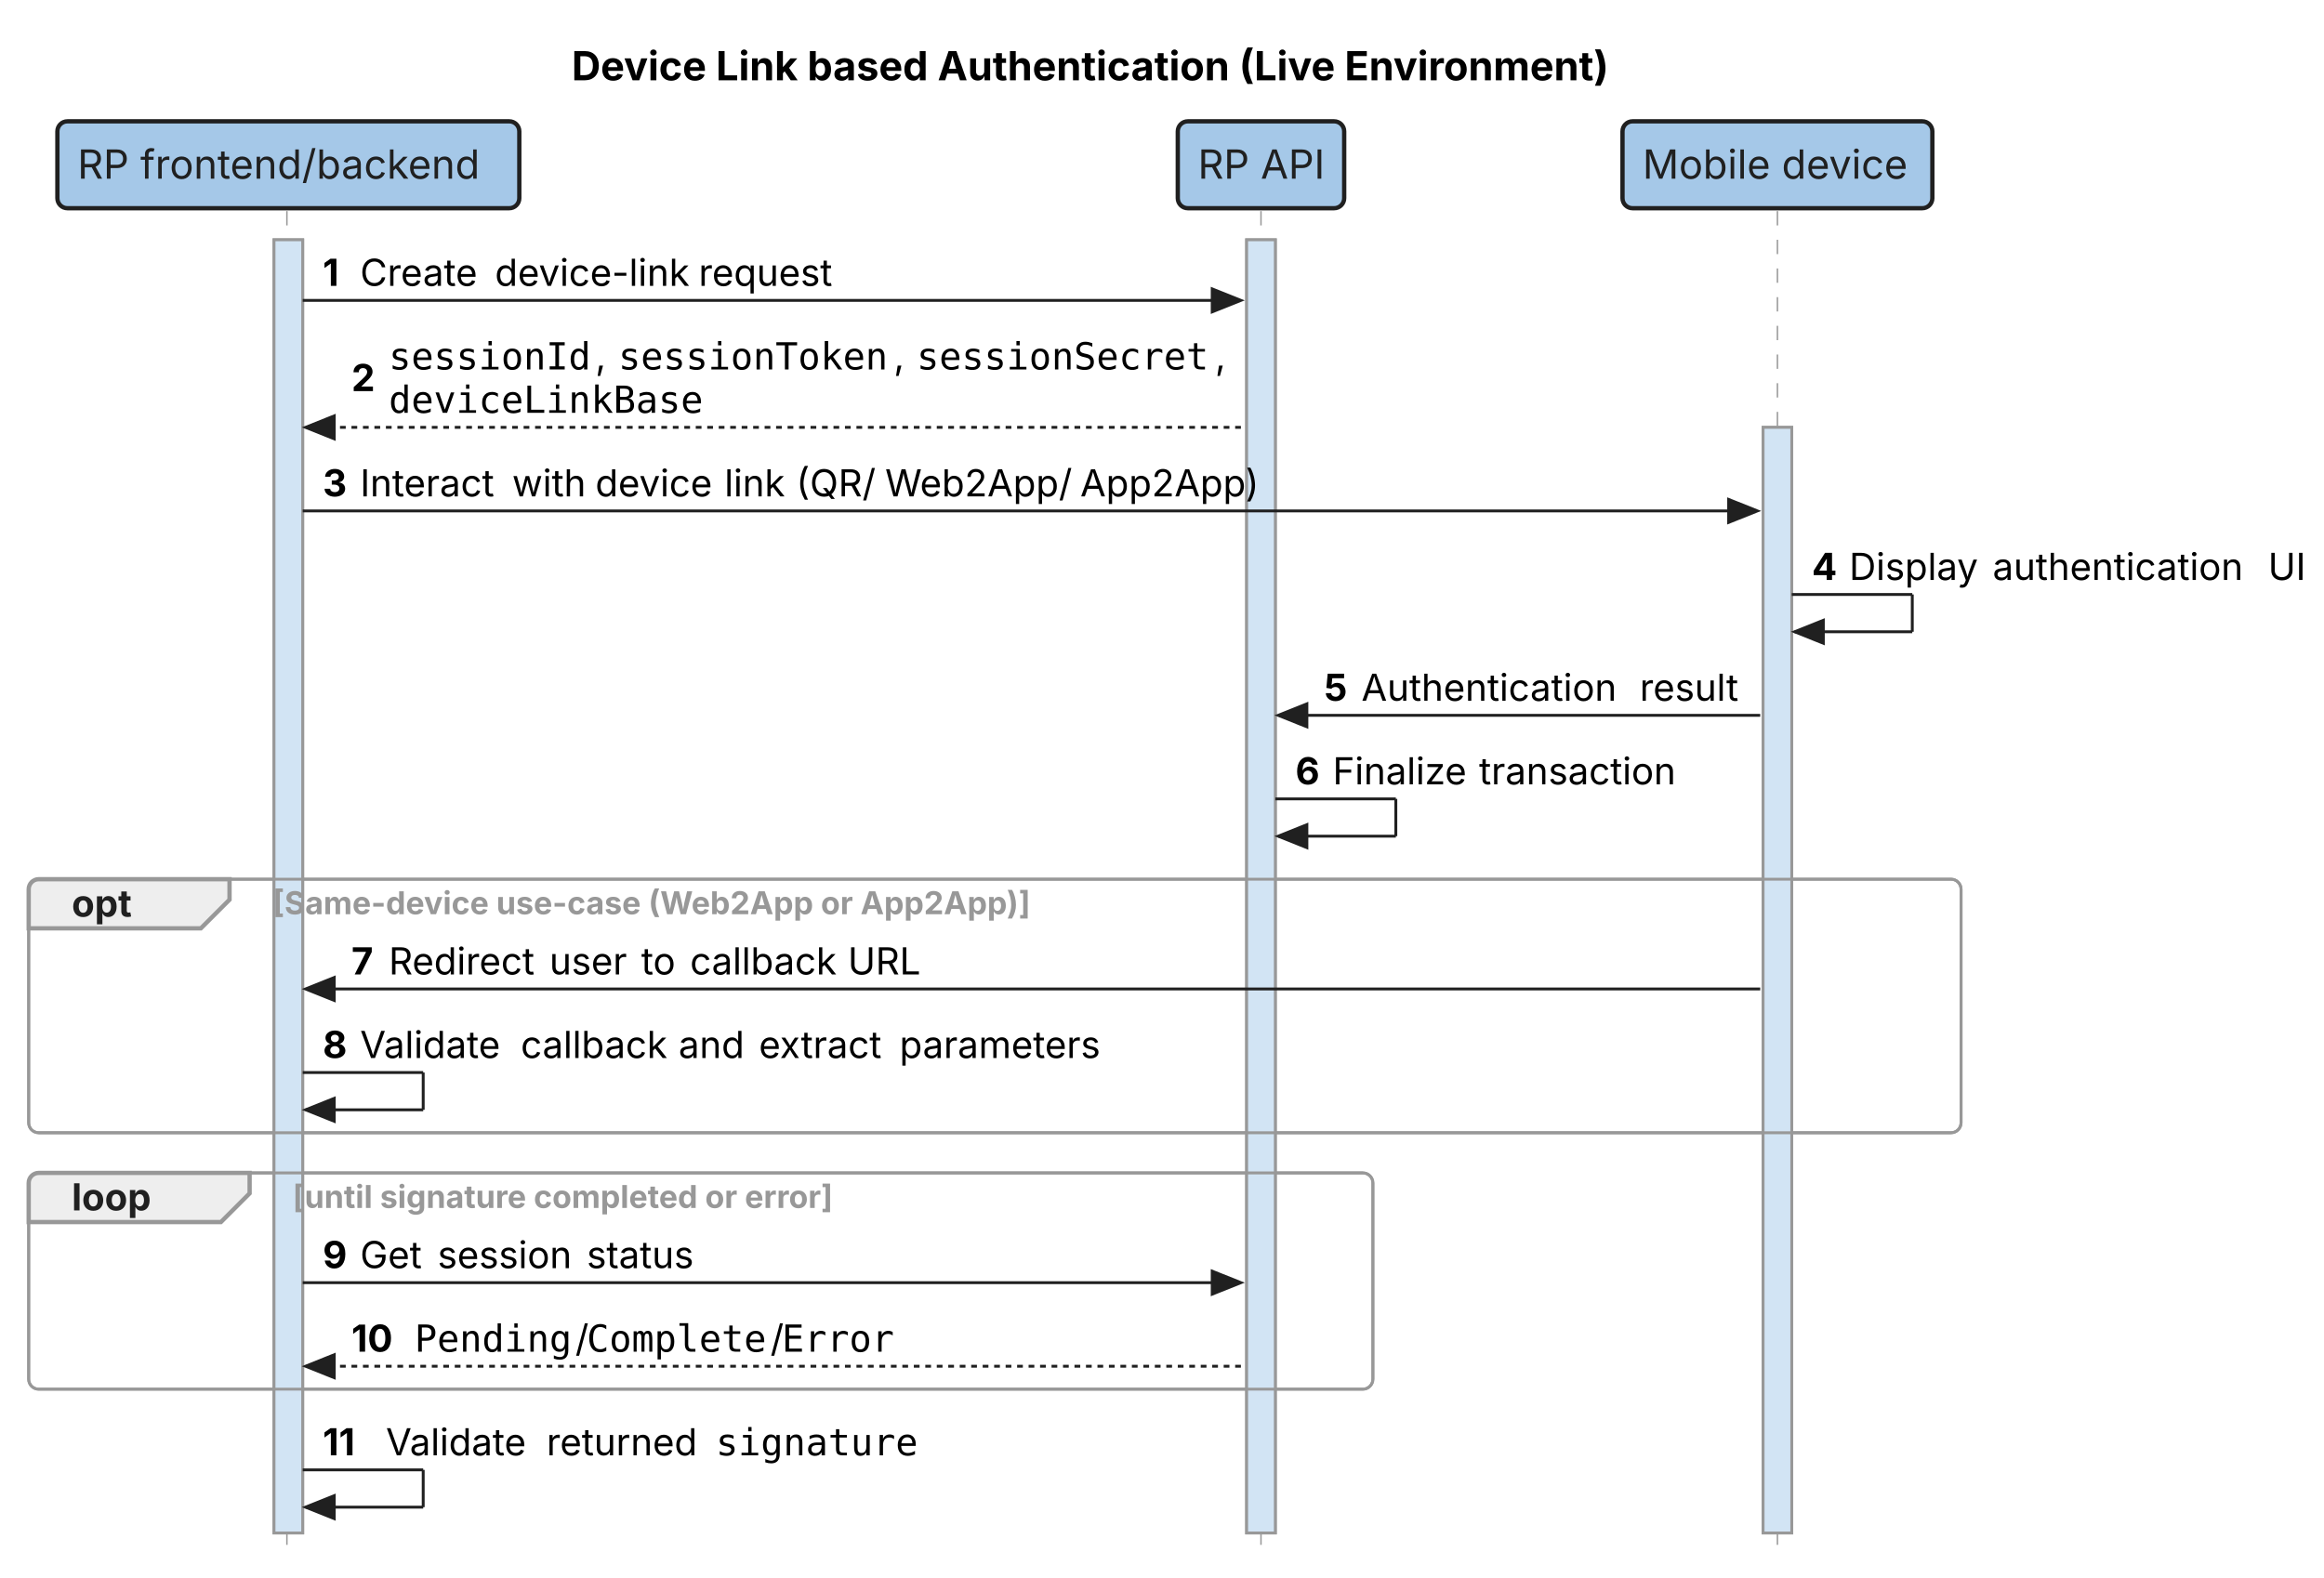
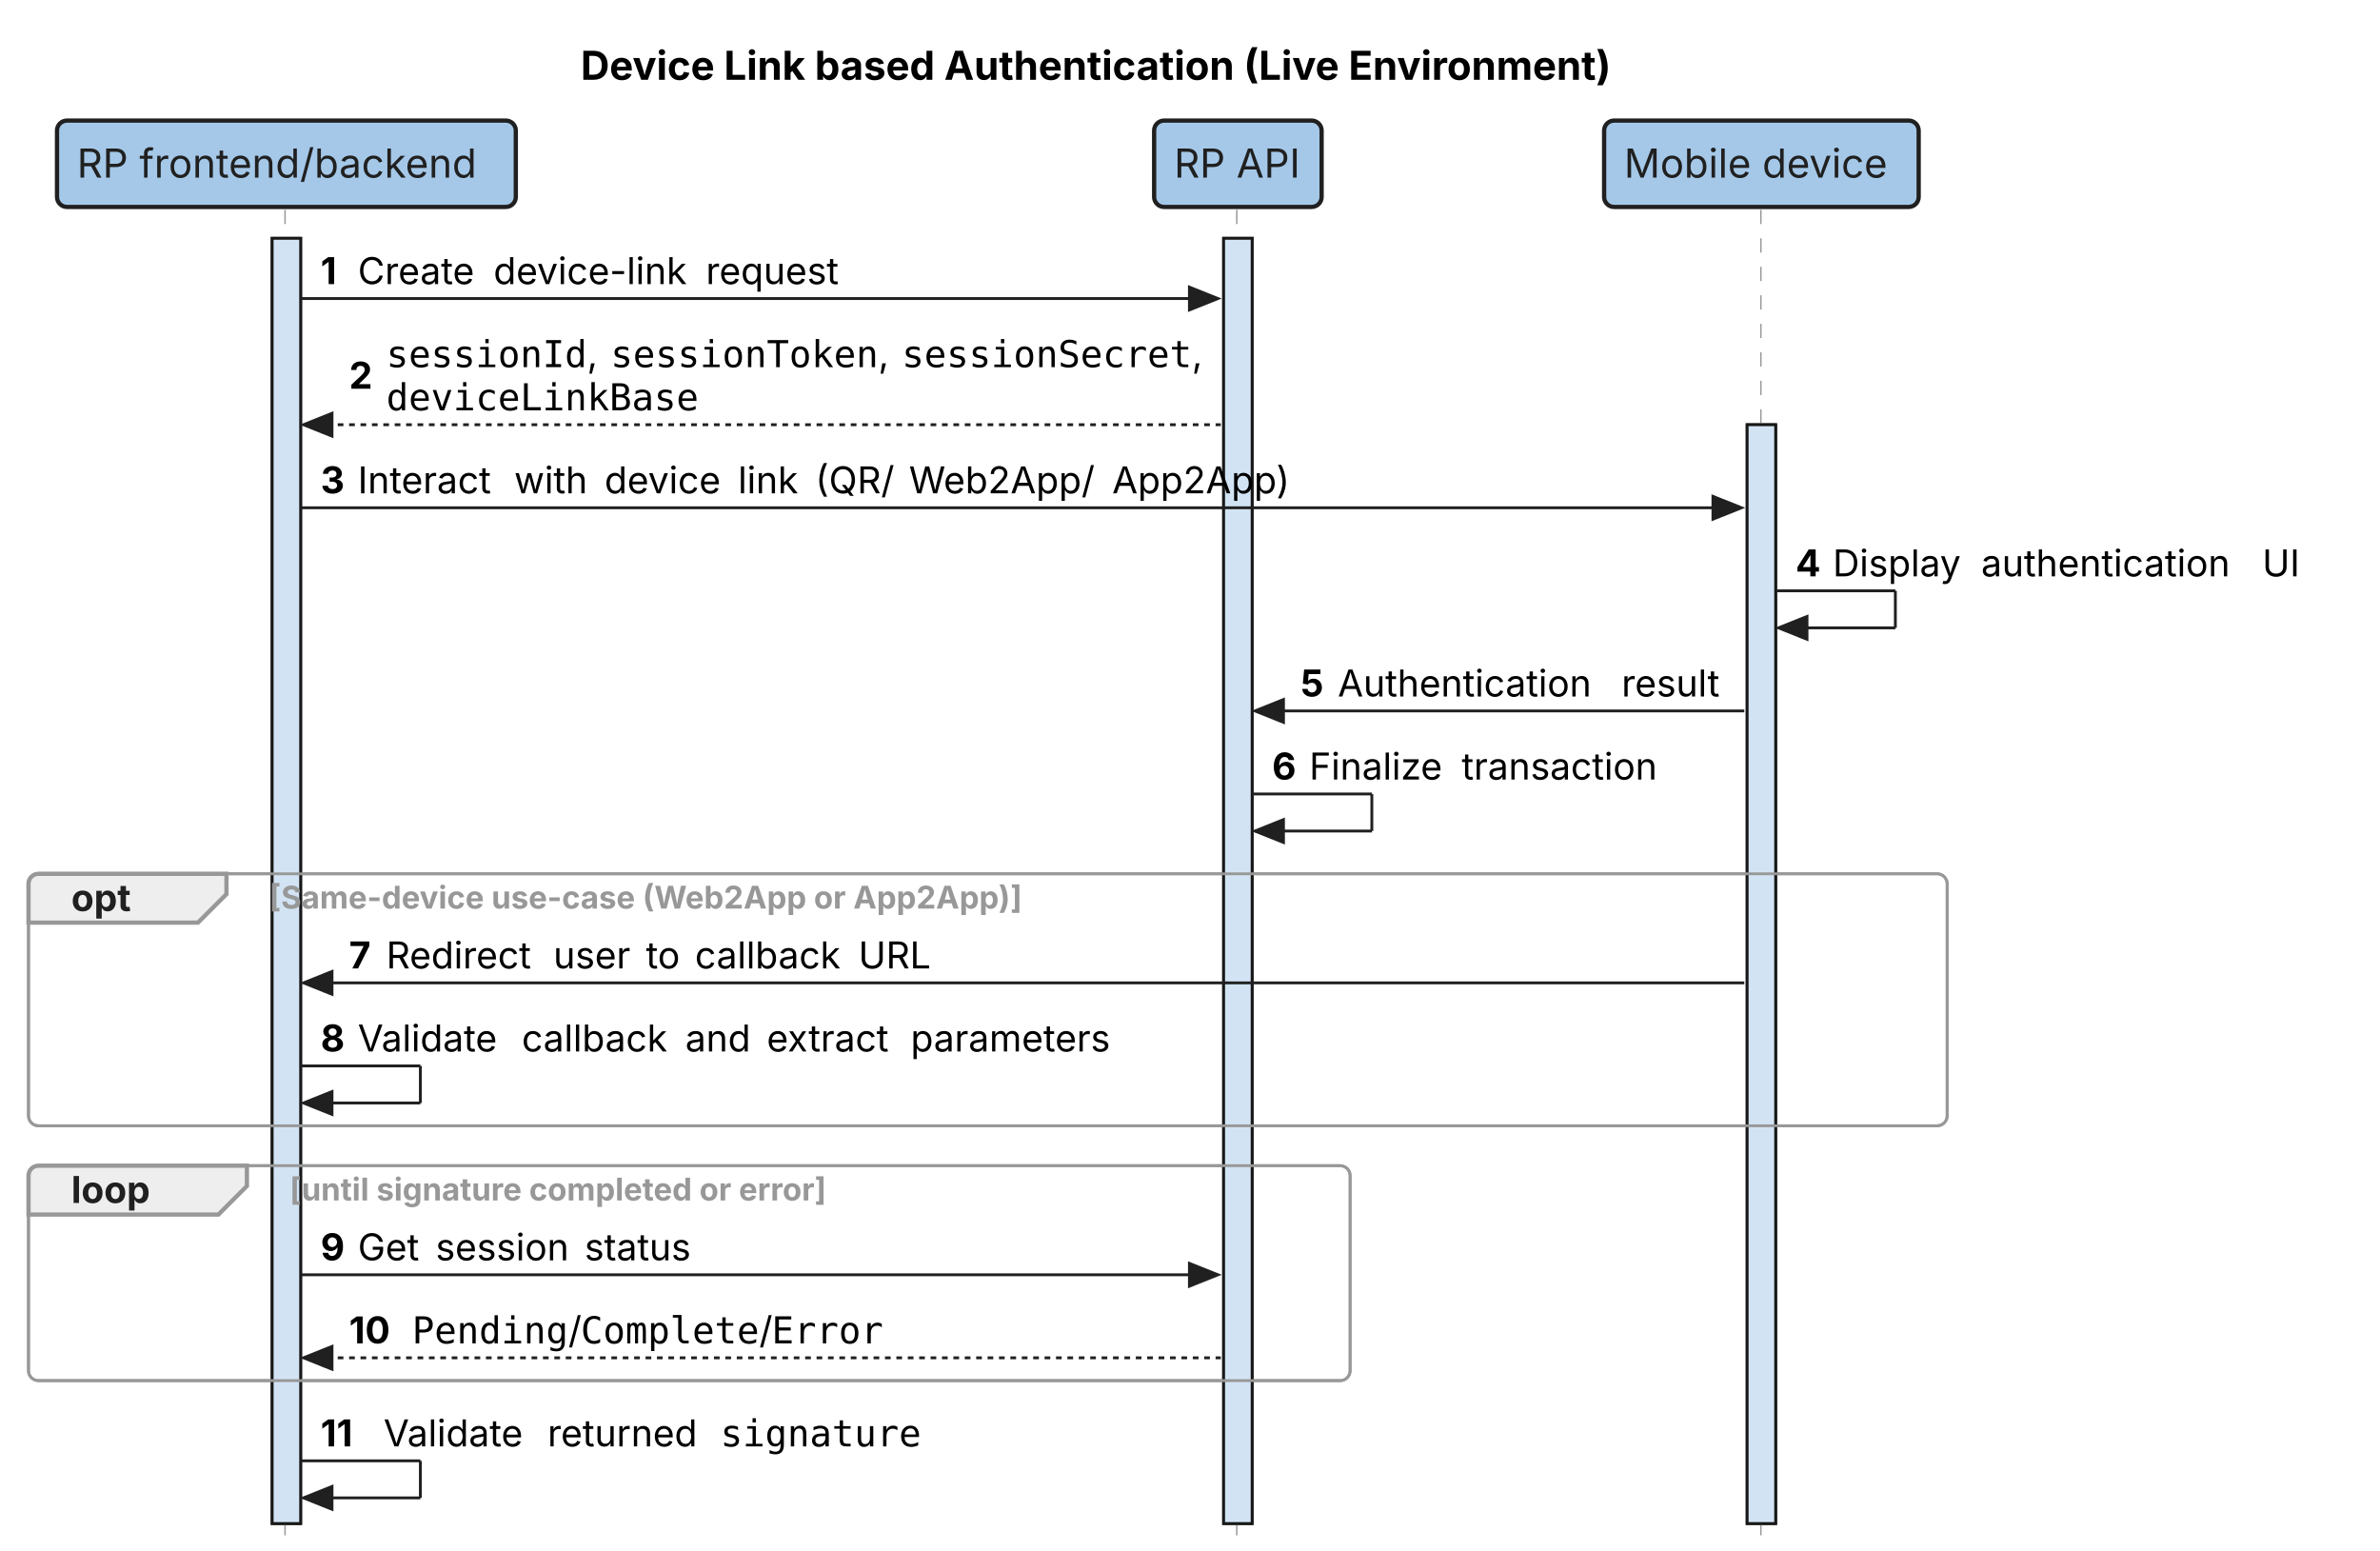
- <svg xmlns="http://www.w3.org/2000/svg" contentStyleType="text/css" height="550px" preserveAspectRatio="none" style="width:810px;height:550px;" version="1.1" viewBox="0 0 810 550" width="810px" zoomAndPan="magnify">
+ <svg xmlns="http://www.w3.org/2000/svg" contentStyleType="text/css" data-diagram-type="SEQUENCE" height="544px" preserveAspectRatio="none" style="width:835px;height:544px;" version="1.1" viewBox="0 0 835 544" width="835px" zoomAndPan="magnify">
  <defs />
  <g>
-     <text fill="#000000" font-family="Inter" font-size="14" font-weight="bold" lengthAdjust="spacing" textLength="416" x="199.25" y="27.995">Device Link based Authentication (Live Environment)</text>
-     <rect fill="#D2E4F4" height="450.859" style="stroke:#989898;stroke-width:1.0;" width="10" x="95.5" y="83.594" />
-     <rect fill="#D2E4F4" height="450.859" style="stroke:#989898;stroke-width:1.0;" width="10" x="434.5" y="83.594" />
-     <rect fill="#D2E4F4" height="385.461" style="stroke:#989898;stroke-width:1.0;" width="10" x="614.5" y="148.992" />
-     <rect fill="none" height="88.398" rx="3.5" ry="3.5" style="stroke:#989898;stroke-width:1.0;" width="673.5" x="10" y="306.523" />
-     <rect fill="none" height="75.398" rx="3.5" ry="3.5" style="stroke:#989898;stroke-width:1.0;" width="468.5" x="10" y="408.922" />
-     <line style="stroke:#989898;stroke-width:0.5;stroke-dasharray:5.0,5.0;" x1="100" x2="100" y1="73.594" y2="543.453" />
-     <line style="stroke:#989898;stroke-width:0.5;stroke-dasharray:5.0,5.0;" x1="439.5" x2="439.5" y1="73.594" y2="543.453" />
-     <line style="stroke:#989898;stroke-width:0.5;stroke-dasharray:5.0,5.0;" x1="619.5" x2="619.5" y1="73.594" y2="543.453" />
-     <rect fill="#A5C8E8" height="30.297" rx="3.5" ry="3.5" style="stroke:#202020;stroke-width:1.5;" width="161" x="20" y="42.297" />
-     <text fill="#202020" font-family="Inter" font-size="14" lengthAdjust="spacing" textLength="147" x="27" y="62.292">RP frontend/backend</text>
-     <rect fill="#A5C8E8" height="30.297" rx="3.5" ry="3.5" style="stroke:#202020;stroke-width:1.5;" width="58" x="410.5" y="42.297" />
-     <text fill="#202020" font-family="Inter" font-size="14" lengthAdjust="spacing" textLength="44" x="417.5" y="62.292">RP API</text>
-     <rect fill="#A5C8E8" height="30.297" rx="3.5" ry="3.5" style="stroke:#202020;stroke-width:1.5;" width="108" x="565.5" y="42.297" />
-     <text fill="#202020" font-family="Inter" font-size="14" lengthAdjust="spacing" textLength="94" x="572.5" y="62.292">Mobile device</text>
-     <rect fill="#D2E4F4" height="450.859" style="stroke:#989898;stroke-width:1.0;" width="10" x="95.5" y="83.594" />
-     <rect fill="#D2E4F4" height="450.859" style="stroke:#989898;stroke-width:1.0;" width="10" x="434.5" y="83.594" />
-     <rect fill="#D2E4F4" height="385.461" style="stroke:#989898;stroke-width:1.0;" width="10" x="614.5" y="148.992" />
-     <polygon fill="#202020" points="422.5,100.727,432.5,104.727,422.5,108.727" style="stroke:#202020;stroke-width:1.0;" />
-     <line style="stroke:#202020;stroke-width:1.0;" x1="105.5" x2="428.5" y1="104.727" y2="104.727" />
-     <text fill="#000000" font-family="Inter" font-size="13" font-weight="bold" lengthAdjust="spacing" textLength="9" x="112.5" y="99.661">1</text>
-     <text fill="#000000" font-family="Inter" font-size="13" lengthAdjust="spacing" textLength="43" x="125.5" y="99.661">Create</text>
-     <text fill="#000000" font-family="Inter" font-size="13" lengthAdjust="spacing" textLength="4" x="168.5" y="99.661"> </text>
-     <text fill="#000000" font-family="Inter" font-size="13" lengthAdjust="spacing" textLength="67" x="172.5" y="99.661">device-link</text>
-     <text fill="#000000" font-family="Inter" font-size="13" lengthAdjust="spacing" textLength="4" x="239.5" y="99.661"> </text>
-     <text fill="#000000" font-family="Inter" font-size="13" lengthAdjust="spacing" textLength="49" x="243.5" y="99.661">request</text>
-     <polygon fill="#202020" points="116.5,144.992,106.5,148.992,116.5,152.992" style="stroke:#202020;stroke-width:1.0;" />
-     <line style="stroke:#202020;stroke-width:1.0;stroke-dasharray:2.0,2.0;" x1="110.5" x2="433.5" y1="148.992" y2="148.992" />
-     <text fill="#000000" font-family="Inter" font-size="13" font-weight="bold" lengthAdjust="spacing" textLength="9" x="122.5" y="136.36">2</text>
-     <text fill="#000000" font-family="monospace" font-size="13" lengthAdjust="spacing" textLength="72" x="135.5" y="128.793">sessionId</text>
-     <text fill="#000000" font-family="Inter" font-size="13" lengthAdjust="spacing" textLength="4" x="207.5" y="128.793">,</text>
-     <text fill="#000000" font-family="Inter" font-size="13" lengthAdjust="spacing" textLength="4" x="211.5" y="128.793"> </text>
-     <text fill="#000000" font-family="monospace" font-size="13" lengthAdjust="spacing" textLength="96" x="215.5" y="128.793">sessionToken</text>
-     <text fill="#000000" font-family="Inter" font-size="13" lengthAdjust="spacing" textLength="4" x="311.5" y="128.793">,</text>
-     <text fill="#000000" font-family="Inter" font-size="13" lengthAdjust="spacing" textLength="4" x="315.5" y="128.793"> </text>
-     <text fill="#000000" font-family="monospace" font-size="13" lengthAdjust="spacing" textLength="104" x="319.5" y="128.793">sessionSecret</text>
-     <text fill="#000000" font-family="Inter" font-size="13" lengthAdjust="spacing" textLength="4" x="423.5" y="128.793">,</text>
-     <text fill="#000000" font-family="monospace" font-size="13" lengthAdjust="spacing" textLength="112" x="135.5" y="143.926">deviceLinkBase</text>
-     <polygon fill="#202020" points="602.5,174.125,612.5,178.125,602.5,182.125" style="stroke:#202020;stroke-width:1.0;" />
-     <line style="stroke:#202020;stroke-width:1.0;" x1="105.5" x2="608.5" y1="178.125" y2="178.125" />
-     <text fill="#000000" font-family="Inter" font-size="13" font-weight="bold" lengthAdjust="spacing" textLength="9" x="112.5" y="173.059">3</text>
-     <text fill="#000000" font-family="Inter" font-size="13" lengthAdjust="spacing" textLength="49" x="125.5" y="173.059">Interact</text>
-     <text fill="#000000" font-family="Inter" font-size="13" lengthAdjust="spacing" textLength="4" x="174.5" y="173.059"> </text>
-     <text fill="#000000" font-family="Inter" font-size="13" lengthAdjust="spacing" textLength="25" x="178.5" y="173.059">with</text>
-     <text fill="#000000" font-family="Inter" font-size="13" lengthAdjust="spacing" textLength="4" x="203.5" y="173.059"> </text>
-     <text fill="#000000" font-family="Inter" font-size="13" lengthAdjust="spacing" textLength="41" x="207.5" y="173.059">device</text>
-     <text fill="#000000" font-family="Inter" font-size="13" lengthAdjust="spacing" textLength="4" x="248.5" y="173.059"> </text>
-     <text fill="#000000" font-family="Inter" font-size="13" lengthAdjust="spacing" textLength="21" x="252.5" y="173.059">link</text>
-     <text fill="#000000" font-family="Inter" font-size="13" lengthAdjust="spacing" textLength="4" x="273.5" y="173.059"> </text>
-     <text fill="#000000" font-family="Inter" font-size="13" lengthAdjust="spacing" textLength="27" x="277.5" y="173.059">(QR/</text>
-     <text fill="#000000" font-family="Inter" font-size="13" lengthAdjust="spacing" textLength="4" x="304.5" y="173.059"> </text>
-     <text fill="#000000" font-family="Inter" font-size="13" lengthAdjust="spacing" textLength="64" x="308.5" y="173.059">Web2App/</text>
-     <text fill="#000000" font-family="Inter" font-size="13" lengthAdjust="spacing" textLength="4" x="372.5" y="173.059"> </text>
-     <text fill="#000000" font-family="Inter" font-size="13" lengthAdjust="spacing" textLength="63" x="376.5" y="173.059">App2App)</text>
-     <line style="stroke:#202020;stroke-width:1.0;" x1="624.5" x2="666.5" y1="207.258" y2="207.258" />
-     <line style="stroke:#202020;stroke-width:1.0;" x1="666.5" x2="666.5" y1="207.258" y2="220.258" />
-     <line style="stroke:#202020;stroke-width:1.0;" x1="625.5" x2="666.5" y1="220.258" y2="220.258" />
-     <polygon fill="#202020" points="635.5,216.258,625.5,220.258,635.5,224.258" style="stroke:#202020;stroke-width:1.0;" />
-     <text fill="#000000" font-family="Inter" font-size="13" font-weight="bold" lengthAdjust="spacing" textLength="9" x="631.5" y="202.192">4</text>
-     <text fill="#000000" font-family="Inter" font-size="13" lengthAdjust="spacing" textLength="46" x="644.5" y="202.192">Display</text>
-     <text fill="#000000" font-family="Inter" font-size="13" lengthAdjust="spacing" textLength="4" x="690.5" y="202.192"> </text>
-     <text fill="#000000" font-family="Inter" font-size="13" lengthAdjust="spacing" textLength="92" x="694.5" y="202.192">authentication</text>
-     <text fill="#000000" font-family="Inter" font-size="13" lengthAdjust="spacing" textLength="4" x="786.5" y="202.192"> </text>
-     <text fill="#000000" font-family="Inter" font-size="13" lengthAdjust="spacing" textLength="13" x="790.5" y="202.192">UI</text>
-     <polygon fill="#202020" points="455.5,245.391,445.5,249.391,455.5,253.391" style="stroke:#202020;stroke-width:1.0;" />
-     <line style="stroke:#202020;stroke-width:1.0;" x1="449.5" x2="613.5" y1="249.391" y2="249.391" />
-     <text fill="#000000" font-family="Inter" font-size="13" font-weight="bold" lengthAdjust="spacing" textLength="9" x="461.5" y="244.325">5</text>
-     <text fill="#000000" font-family="Inter" font-size="13" lengthAdjust="spacing" textLength="93" x="474.5" y="244.325">Authentication</text>
-     <text fill="#000000" font-family="Inter" font-size="13" lengthAdjust="spacing" textLength="4" x="567.5" y="244.325"> </text>
-     <text fill="#000000" font-family="Inter" font-size="13" lengthAdjust="spacing" textLength="36" x="571.5" y="244.325">result</text>
-     <line style="stroke:#202020;stroke-width:1.0;" x1="444.5" x2="486.5" y1="278.523" y2="278.523" />
-     <line style="stroke:#202020;stroke-width:1.0;" x1="486.5" x2="486.5" y1="278.523" y2="291.523" />
-     <line style="stroke:#202020;stroke-width:1.0;" x1="445.5" x2="486.5" y1="291.523" y2="291.523" />
-     <polygon fill="#202020" points="455.5,287.523,445.5,291.523,455.5,295.523" style="stroke:#202020;stroke-width:1.0;" />
-     <text fill="#000000" font-family="Inter" font-size="13" font-weight="bold" lengthAdjust="spacing" textLength="9" x="451.5" y="273.457">6</text>
-     <text fill="#000000" font-family="Inter" font-size="13" lengthAdjust="spacing" textLength="47" x="464.5" y="273.457">Finalize</text>
-     <text fill="#000000" font-family="Inter" font-size="13" lengthAdjust="spacing" textLength="4" x="511.5" y="273.457"> </text>
-     <text fill="#000000" font-family="Inter" font-size="13" lengthAdjust="spacing" textLength="72" x="515.5" y="273.457">transaction</text>
-     <path d="M13.5,306.523 L80,306.523 L80,313.656 L70,323.656 L10,323.656 L10,310.023 A3.5,3.5 0 0 1 13.5,306.523 " fill="#EEEEEE" style="stroke:#989898;stroke-width:1.5;" />
-     <rect fill="none" height="88.398" rx="3.5" ry="3.5" style="stroke:#989898;stroke-width:1.0;" width="673.5" x="10" y="306.523" />
-     <text fill="#202020" font-family="Inter" font-size="13" font-weight="bold" lengthAdjust="spacing" textLength="25" x="25" y="319.59">opt</text>
-     <text fill="#989898" font-family="Inter" font-size="11" font-weight="bold" lengthAdjust="spacing" textLength="306" x="95" y="318.734">[Same-device use-case (Web2App or App2App)]</text>
-     <polygon fill="#202020" points="116.5,340.789,106.5,344.789,116.5,348.789" style="stroke:#202020;stroke-width:1.0;" />
-     <line style="stroke:#202020;stroke-width:1.0;" x1="110.5" x2="613.5" y1="344.789" y2="344.789" />
-     <text fill="#000000" font-family="Inter" font-size="13" font-weight="bold" lengthAdjust="spacing" textLength="9" x="122.5" y="339.723">7</text>
-     <text fill="#000000" font-family="Inter" font-size="13" lengthAdjust="spacing" textLength="52" x="135.5" y="339.723">Redirect</text>
-     <text fill="#000000" font-family="Inter" font-size="13" lengthAdjust="spacing" textLength="4" x="187.5" y="339.723"> </text>
-     <text fill="#000000" font-family="Inter" font-size="13" lengthAdjust="spacing" textLength="28" x="191.5" y="339.723">user</text>
-     <text fill="#000000" font-family="Inter" font-size="13" lengthAdjust="spacing" textLength="4" x="219.5" y="339.723"> </text>
-     <text fill="#000000" font-family="Inter" font-size="13" lengthAdjust="spacing" textLength="13" x="223.5" y="339.723">to</text>
-     <text fill="#000000" font-family="Inter" font-size="13" lengthAdjust="spacing" textLength="4" x="236.5" y="339.723"> </text>
-     <text fill="#000000" font-family="Inter" font-size="13" lengthAdjust="spacing" textLength="51" x="240.5" y="339.723">callback</text>
-     <text fill="#000000" font-family="Inter" font-size="13" lengthAdjust="spacing" textLength="4" x="291.5" y="339.723"> </text>
-     <text fill="#000000" font-family="Inter" font-size="13" lengthAdjust="spacing" textLength="25" x="295.5" y="339.723">URL</text>
-     <line style="stroke:#202020;stroke-width:1.0;" x1="105.5" x2="147.5" y1="373.922" y2="373.922" />
-     <line style="stroke:#202020;stroke-width:1.0;" x1="147.5" x2="147.5" y1="373.922" y2="386.922" />
-     <line style="stroke:#202020;stroke-width:1.0;" x1="106.5" x2="147.5" y1="386.922" y2="386.922" />
-     <polygon fill="#202020" points="116.5,382.922,106.5,386.922,116.5,390.922" style="stroke:#202020;stroke-width:1.0;" />
-     <text fill="#000000" font-family="Inter" font-size="13" font-weight="bold" lengthAdjust="spacing" textLength="9" x="112.5" y="368.856">8</text>
-     <text fill="#000000" font-family="Inter" font-size="13" lengthAdjust="spacing" textLength="52" x="125.5" y="368.856">Validate</text>
-     <text fill="#000000" font-family="Inter" font-size="13" lengthAdjust="spacing" textLength="4" x="177.5" y="368.856"> </text>
-     <text fill="#000000" font-family="Inter" font-size="13" lengthAdjust="spacing" textLength="51" x="181.5" y="368.856">callback</text>
-     <text fill="#000000" font-family="Inter" font-size="13" lengthAdjust="spacing" textLength="4" x="232.5" y="368.856"> </text>
-     <text fill="#000000" font-family="Inter" font-size="13" lengthAdjust="spacing" textLength="24" x="236.5" y="368.856">and</text>
-     <text fill="#000000" font-family="Inter" font-size="13" lengthAdjust="spacing" textLength="4" x="260.5" y="368.856"> </text>
-     <text fill="#000000" font-family="Inter" font-size="13" lengthAdjust="spacing" textLength="45" x="264.5" y="368.856">extract</text>
-     <text fill="#000000" font-family="Inter" font-size="13" lengthAdjust="spacing" textLength="4" x="309.5" y="368.856"> </text>
-     <text fill="#000000" font-family="Inter" font-size="13" lengthAdjust="spacing" textLength="75" x="313.5" y="368.856">parameters</text>
-     <path d="M13.5,408.922 L87,408.922 L87,416.055 L77,426.055 L10,426.055 L10,412.422 A3.5,3.5 0 0 1 13.5,408.922 " fill="#EEEEEE" style="stroke:#989898;stroke-width:1.5;" />
-     <rect fill="none" height="75.398" rx="3.5" ry="3.5" style="stroke:#989898;stroke-width:1.0;" width="468.5" x="10" y="408.922" />
-     <text fill="#202020" font-family="Inter" font-size="13" font-weight="bold" lengthAdjust="spacing" textLength="32" x="25" y="421.989">loop</text>
-     <text fill="#989898" font-family="Inter" font-size="11" font-weight="bold" lengthAdjust="spacing" textLength="227" x="102" y="421.132">[until signature completed or error]</text>
-     <polygon fill="#202020" points="422.5,443.188,432.5,447.188,422.5,451.188" style="stroke:#202020;stroke-width:1.0;" />
-     <line style="stroke:#202020;stroke-width:1.0;" x1="105.5" x2="428.5" y1="447.188" y2="447.188" />
-     <text fill="#000000" font-family="Inter" font-size="13" font-weight="bold" lengthAdjust="spacing" textLength="9" x="112.5" y="442.122">9</text>
-     <text fill="#000000" font-family="Inter" font-size="13" lengthAdjust="spacing" textLength="23" x="125.5" y="442.122">Get</text>
-     <text fill="#000000" font-family="Inter" font-size="13" lengthAdjust="spacing" textLength="4" x="148.5" y="442.122"> </text>
-     <text fill="#000000" font-family="Inter" font-size="13" lengthAdjust="spacing" textLength="48" x="152.5" y="442.122">session</text>
-     <text fill="#000000" font-family="Inter" font-size="13" lengthAdjust="spacing" textLength="4" x="200.5" y="442.122"> </text>
-     <text fill="#000000" font-family="Inter" font-size="13" lengthAdjust="spacing" textLength="40" x="204.5" y="442.122">status</text>
-     <polygon fill="#202020" points="116.5,472.32,106.5,476.32,116.5,480.32" style="stroke:#202020;stroke-width:1.0;" />
-     <line style="stroke:#202020;stroke-width:1.0;stroke-dasharray:2.0,2.0;" x1="110.5" x2="433.5" y1="476.32" y2="476.32" />
-     <text fill="#000000" font-family="Inter" font-size="13" font-weight="bold" lengthAdjust="spacing" textLength="18" x="122.5" y="471.254">10</text>
-     <text fill="#000000" font-family="monospace" font-size="13" lengthAdjust="spacing" textLength="56" x="144.5" y="471.254">Pending</text>
-     <text fill="#000000" font-family="Inter" font-size="13" lengthAdjust="spacing" textLength="4" x="200.5" y="471.254">/</text>
-     <text fill="#000000" font-family="monospace" font-size="13" lengthAdjust="spacing" textLength="64" x="204.5" y="471.254">Complete</text>
-     <text fill="#000000" font-family="Inter" font-size="13" lengthAdjust="spacing" textLength="4" x="268.5" y="471.254">/</text>
-     <text fill="#000000" font-family="monospace" font-size="13" lengthAdjust="spacing" textLength="40" x="272.5" y="471.254">Error</text>
-     <line style="stroke:#202020;stroke-width:1.0;" x1="105.5" x2="147.5" y1="512.453" y2="512.453" />
-     <line style="stroke:#202020;stroke-width:1.0;" x1="147.5" x2="147.5" y1="512.453" y2="525.453" />
-     <line style="stroke:#202020;stroke-width:1.0;" x1="106.5" x2="147.5" y1="525.453" y2="525.453" />
-     <polygon fill="#202020" points="116.5,521.453,106.5,525.453,116.5,529.453" style="stroke:#202020;stroke-width:1.0;" />
-     <text fill="#000000" font-family="Inter" font-size="13" font-weight="bold" lengthAdjust="spacing" textLength="18" x="112.5" y="507.387">11</text>
-     <text fill="#000000" font-family="Inter" font-size="13" lengthAdjust="spacing" textLength="52" x="134.5" y="507.387">Validate</text>
-     <text fill="#000000" font-family="Inter" font-size="13" lengthAdjust="spacing" textLength="4" x="186.5" y="507.387"> </text>
-     <text fill="#000000" font-family="Inter" font-size="13" lengthAdjust="spacing" textLength="55" x="190.5" y="507.387">returned</text>
-     <text fill="#000000" font-family="Inter" font-size="13" lengthAdjust="spacing" textLength="4" x="245.5" y="507.387"> </text>
-     <text fill="#000000" font-family="monospace" font-size="13" lengthAdjust="spacing" textLength="72" x="249.5" y="507.387">signature</text>
+     <g class="title" data-source-line="187">
+       <text fill="#000000" font-family="Inter" font-size="14" font-weight="700" lengthAdjust="spacing" textLength="420.581" x="203.735" y="27.995">Device Link based Authentication (Live Environment)</text>
+     </g>
+     <g>
+       <rect fill="#D2E4F4" height="450.859" style="stroke:#181818;stroke-width:1;" width="10" x="95.483" y="83.594" />
+     </g>
+     <g>
+       <rect fill="#D2E4F4" height="450.859" style="stroke:#181818;stroke-width:1;" width="10" x="429.296" y="83.594" />
+     </g>
+     <g>
+       <rect fill="#D2E4F4" height="385.461" style="stroke:#181818;stroke-width:1;" width="10" x="612.969" y="148.992" />
+     </g>
+     <rect fill="none" height="88.398" rx="3.5" ry="3.5" style="stroke:#989898;stroke-width:1;" width="673.148" x="10" y="306.523" />
+     <rect fill="none" height="75.398" rx="3.5" ry="3.5" style="stroke:#989898;stroke-width:1;" width="463.681" x="10" y="408.922" />
+     <g class="participant-lifeline" data-entity-uid="part1" data-qualified-name="rp_frontback" data-source-line="189" id="part1-lifeline">
+       <g>
+         <rect fill="#000000" fill-opacity="0" height="469.859" width="8" x="96.483" y="73.594" />
+         <line style="stroke:#989898;stroke-width:0.5;stroke-dasharray:5,5;" x1="100" x2="100" y1="73.594" y2="543.453" />
+       </g>
+     </g>
+     <g class="participant-lifeline" data-entity-uid="part2" data-qualified-name="rpapi" data-source-line="190" id="part2-lifeline">
+       <g>
+         <rect fill="#000000" fill-opacity="0" height="469.859" width="8" x="430.296" y="73.594" />
+         <line style="stroke:#989898;stroke-width:0.5;stroke-dasharray:5,5;" x1="433.912" x2="433.912" y1="73.594" y2="543.453" />
+       </g>
+     </g>
+     <g class="participant-lifeline" data-entity-uid="part3" data-qualified-name="md" data-source-line="191" id="part3-lifeline">
+       <g>
+         <rect fill="#000000" fill-opacity="0" height="469.859" width="8" x="613.969" y="73.594" />
+         <line style="stroke:#989898;stroke-width:0.5;stroke-dasharray:5,5;" x1="617.789" x2="617.789" y1="73.594" y2="543.453" />
+       </g>
+     </g>
+     <g class="participant participant-head" data-entity-uid="part1" data-qualified-name="rp_frontback" data-source-line="189" id="part1-head">
+       <rect fill="#A5C8E8" height="30.297" rx="3.5" ry="3.5" style="stroke:#202020;stroke-width:1.5;" width="160.966" x="20" y="42.297" />
+       <text fill="#202020" font-family="Inter" font-size="14" lengthAdjust="spacing" textLength="146.966" x="27" y="62.292">RP frontend/backend</text>
+     </g>
+     <g class="participant participant-head" data-entity-uid="part2" data-qualified-name="rpapi" data-source-line="190" id="part2-head">
+       <rect fill="#A5C8E8" height="30.297" rx="3.5" ry="3.5" style="stroke:#202020;stroke-width:1.5;" width="58.769" x="404.912" y="42.297" />
+       <text fill="#202020" font-family="Inter" font-size="14" lengthAdjust="spacing" textLength="44.769" x="411.912" y="62.292">RP API</text>
+     </g>
+     <g class="participant participant-head" data-entity-uid="part3" data-qualified-name="md" data-source-line="191" id="part3-head">
+       <rect fill="#A5C8E8" height="30.297" rx="3.5" ry="3.5" style="stroke:#202020;stroke-width:1.5;" width="110.359" x="562.789" y="42.297" />
+       <text fill="#202020" font-family="Inter" font-size="14" lengthAdjust="spacing" textLength="96.359" x="569.789" y="62.292">Mobile device</text>
+     </g>
+     <g>
+       <rect fill="#D2E4F4" height="450.859" style="stroke:#181818;stroke-width:1;" width="10" x="95.483" y="83.594" />
+     </g>
+     <g>
+       <rect fill="#D2E4F4" height="450.859" style="stroke:#181818;stroke-width:1;" width="10" x="429.296" y="83.594" />
+     </g>
+     <g>
+       <rect fill="#D2E4F4" height="385.461" style="stroke:#181818;stroke-width:1;" width="10" x="612.969" y="148.992" />
+     </g>
+     <g class="message" data-entity-1="part1" data-entity-2="part2" data-source-line="196" id="msg1">
+       <polygon fill="#202020" points="417.296,100.727,427.296,104.727,417.296,108.727" style="stroke:#202020;stroke-width:1;stroke-linejoin:miter;stroke-miterlimit:10;" />
+       <line style="stroke:#202020;stroke-width:1;" x1="105.483" x2="423.296" y1="104.727" y2="104.727" />
+       <text fill="#000000" font-family="Inter" font-size="13" font-weight="700" lengthAdjust="spacing" textLength="9.045" x="112.483" y="99.661">1</text>
+       <text fill="#000000" font-family="Inter" font-size="13" lengthAdjust="spacing" textLength="43.481" x="125.528" y="99.661">Create</text>
+       <text fill="#000000" font-family="Inter" font-size="13" lengthAdjust="spacing" textLength="4.132" x="169.01" y="99.661"> </text>
+       <text fill="#000000" font-family="Inter" font-size="13" lengthAdjust="spacing" textLength="70.383" x="173.142" y="99.661">device-link</text>
+       <text fill="#000000" font-family="Inter" font-size="13" lengthAdjust="spacing" textLength="4.132" x="243.525" y="99.661"> </text>
+       <text fill="#000000" font-family="Inter" font-size="13" lengthAdjust="spacing" textLength="49.702" x="247.657" y="99.661">request</text>
+     </g>
+     <g class="message" data-entity-1="part2" data-entity-2="part1" data-source-line="197" id="msg2">
+       <polygon fill="#202020" points="116.483,144.992,106.483,148.992,116.483,152.992" style="stroke:#202020;stroke-width:1;stroke-linejoin:miter;stroke-miterlimit:10;" />
+       <line style="stroke:#202020;stroke-width:1;stroke-dasharray:2,2;" x1="110.483" x2="428.296" y1="148.992" y2="148.992" />
+       <text fill="#000000" font-family="Inter" font-size="13" font-weight="700" lengthAdjust="spacing" textLength="9.045" x="122.483" y="136.36">2</text>
+       <text fill="#000000" font-family="monospace" font-size="13" lengthAdjust="spacing" textLength="70.44" x="135.528" y="128.793">sessionId</text>
+       <text fill="#000000" font-family="Inter" font-size="13" lengthAdjust="spacing" textLength="4.132" x="205.968" y="128.793">,</text>
+       <text fill="#000000" font-family="Inter" font-size="13" lengthAdjust="spacing" textLength="4.132" x="210.101" y="128.793"> </text>
+       <text fill="#000000" font-family="monospace" font-size="13" lengthAdjust="spacing" textLength="93.92" x="214.233" y="128.793">sessionToken</text>
+       <text fill="#000000" font-family="Inter" font-size="13" lengthAdjust="spacing" textLength="4.132" x="308.153" y="128.793">,</text>
+       <text fill="#000000" font-family="Inter" font-size="13" lengthAdjust="spacing" textLength="4.132" x="312.285" y="128.793"> </text>
+       <text fill="#000000" font-family="monospace" font-size="13" lengthAdjust="spacing" textLength="101.747" x="316.418" y="128.793">sessionSecret</text>
+       <text fill="#000000" font-family="Inter" font-size="13" lengthAdjust="spacing" textLength="4.132" x="418.164" y="128.793">,</text>
+       <text fill="#000000" font-family="monospace" font-size="13" lengthAdjust="spacing" textLength="109.573" x="135.528" y="143.926">deviceLinkBase</text>
+     </g>
+     <g class="message" data-entity-1="part1" data-entity-2="part3" data-source-line="201" id="msg3">
+       <polygon fill="#202020" points="600.969,174.125,610.969,178.125,600.969,182.125" style="stroke:#202020;stroke-width:1;stroke-linejoin:miter;stroke-miterlimit:10;" />
+       <line style="stroke:#202020;stroke-width:1;" x1="105.483" x2="606.969" y1="178.125" y2="178.125" />
+       <text fill="#000000" font-family="Inter" font-size="13" font-weight="700" lengthAdjust="spacing" textLength="9.045" x="112.483" y="173.059">3</text>
+       <text fill="#000000" font-family="Inter" font-size="13" lengthAdjust="spacing" textLength="50.724" x="125.528" y="173.059">Interact</text>
+       <text fill="#000000" font-family="Inter" font-size="13" lengthAdjust="spacing" textLength="4.132" x="176.252" y="173.059"> </text>
+       <text fill="#000000" font-family="Inter" font-size="13" lengthAdjust="spacing" textLength="27.581" x="180.385" y="173.059">with</text>
+       <text fill="#000000" font-family="Inter" font-size="13" lengthAdjust="spacing" textLength="4.132" x="207.965" y="173.059"> </text>
+       <text fill="#000000" font-family="Inter" font-size="13" lengthAdjust="spacing" textLength="42.701" x="212.098" y="173.059">device</text>
+       <text fill="#000000" font-family="Inter" font-size="13" lengthAdjust="spacing" textLength="4.132" x="254.798" y="173.059"> </text>
+       <text fill="#000000" font-family="Inter" font-size="13" lengthAdjust="spacing" textLength="22.991" x="258.931" y="173.059">link</text>
+       <text fill="#000000" font-family="Inter" font-size="13" lengthAdjust="spacing" textLength="4.132" x="281.922" y="173.059"> </text>
+       <text fill="#000000" font-family="Inter" font-size="13" lengthAdjust="spacing" textLength="28.717" x="286.054" y="173.059">(QR/</text>
+       <text fill="#000000" font-family="Inter" font-size="13" lengthAdjust="spacing" textLength="4.132" x="314.771" y="173.059"> </text>
+       <text fill="#000000" font-family="Inter" font-size="13" lengthAdjust="spacing" textLength="67.152" x="318.903" y="173.059">Web2App/</text>
+       <text fill="#000000" font-family="Inter" font-size="13" lengthAdjust="spacing" textLength="4.132" x="386.055" y="173.059"> </text>
+       <text fill="#000000" font-family="Inter" font-size="13" lengthAdjust="spacing" textLength="64.137" x="390.188" y="173.059">App2App)</text>
+     </g>
+     <g class="message" data-entity-1="part3" data-entity-2="part3" data-source-line="202" id="msg4">
+       <line style="stroke:#202020;stroke-width:1;" x1="622.969" x2="664.969" y1="207.258" y2="207.258" />
+       <line style="stroke:#202020;stroke-width:1;" x1="664.969" x2="664.969" y1="207.258" y2="220.258" />
+       <line style="stroke:#202020;stroke-width:1;" x1="623.969" x2="664.969" y1="220.258" y2="220.258" />
+       <polygon fill="#202020" points="633.969,216.258,623.969,220.258,633.969,224.258" style="stroke:#202020;stroke-width:1;stroke-linejoin:miter;stroke-miterlimit:10;" />
+       <text fill="#000000" font-family="Inter" font-size="13" font-weight="700" lengthAdjust="spacing" textLength="9.045" x="629.969" y="202.192">4</text>
+       <text fill="#000000" font-family="Inter" font-size="13" lengthAdjust="spacing" textLength="47.919" x="643.014" y="202.192">Display</text>
+       <text fill="#000000" font-family="Inter" font-size="13" lengthAdjust="spacing" textLength="4.132" x="690.933" y="202.192"> </text>
+       <text fill="#000000" font-family="Inter" font-size="13" lengthAdjust="spacing" textLength="94.504" x="695.065" y="202.192">authentication</text>
+       <text fill="#000000" font-family="Inter" font-size="13" lengthAdjust="spacing" textLength="4.132" x="789.569" y="202.192"> </text>
+       <text fill="#000000" font-family="Inter" font-size="13" lengthAdjust="spacing" textLength="13.349" x="793.701" y="202.192">UI</text>
+     </g>
+     <g class="message" data-entity-1="part3" data-entity-2="part2" data-source-line="203" id="msg5">
+       <polygon fill="#202020" points="450.296,245.391,440.296,249.391,450.296,253.391" style="stroke:#202020;stroke-width:1;stroke-linejoin:miter;stroke-miterlimit:10;" />
+       <line style="stroke:#202020;stroke-width:1;" x1="444.296" x2="611.969" y1="249.391" y2="249.391" />
+       <text fill="#000000" font-family="Inter" font-size="13" font-weight="700" lengthAdjust="spacing" textLength="9.045" x="456.296" y="244.325">5</text>
+       <text fill="#000000" font-family="Inter" font-size="13" lengthAdjust="spacing" textLength="95.431" x="469.342" y="244.325">Authentication</text>
+       <text fill="#000000" font-family="Inter" font-size="13" lengthAdjust="spacing" textLength="4.132" x="564.773" y="244.325"> </text>
+       <text fill="#000000" font-family="Inter" font-size="13" lengthAdjust="spacing" textLength="37.064" x="568.905" y="244.325">result</text>
+     </g>
+     <g class="message" data-entity-1="part2" data-entity-2="part2" data-source-line="204" id="msg6">
+       <line style="stroke:#202020;stroke-width:1;" x1="439.296" x2="481.296" y1="278.523" y2="278.523" />
+       <line style="stroke:#202020;stroke-width:1;" x1="481.296" x2="481.296" y1="278.523" y2="291.523" />
+       <line style="stroke:#202020;stroke-width:1;" x1="440.296" x2="481.296" y1="291.523" y2="291.523" />
+       <polygon fill="#202020" points="450.296,287.523,440.296,291.523,450.296,295.523" style="stroke:#202020;stroke-width:1;stroke-linejoin:miter;stroke-miterlimit:10;" />
+       <text fill="#000000" font-family="Inter" font-size="13" font-weight="700" lengthAdjust="spacing" textLength="9.045" x="446.296" y="273.457">6</text>
+       <text fill="#000000" font-family="Inter" font-size="13" lengthAdjust="spacing" textLength="49.34" x="459.342" y="273.457">Finalize</text>
+       <text fill="#000000" font-family="Inter" font-size="13" lengthAdjust="spacing" textLength="4.132" x="508.682" y="273.457"> </text>
+       <text fill="#000000" font-family="Inter" font-size="13" lengthAdjust="spacing" textLength="73.436" x="512.814" y="273.457">transaction</text>
+     </g>
+     <path d="M13.5,306.523 L79.451,306.523 L79.451,313.656 L69.451,323.656 L10,323.656 L10,310.023 A3.5,3.5 0 0 1 13.5,306.523" fill="#EEEEEE" style="stroke:#989898;stroke-width:1.5;" />
+     <rect fill="none" height="88.398" rx="3.5" ry="3.5" style="stroke:#989898;stroke-width:1;" width="673.148" x="10" y="306.523" />
+     <text fill="#202020" font-family="Inter" font-size="13" font-weight="700" lengthAdjust="spacing" textLength="24.451" x="25" y="319.59">opt</text>
+     <text fill="#989898" font-family="Inter" font-size="11" font-weight="700" lengthAdjust="spacing" textLength="297.414" x="94.451" y="318.734">[Same-device use-case (Web2App or App2App)]</text>
+     <g class="message" data-entity-1="part3" data-entity-2="part1" data-source-line="207" id="msg7">
+       <polygon fill="#202020" points="116.483,340.789,106.483,344.789,116.483,348.789" style="stroke:#202020;stroke-width:1;stroke-linejoin:miter;stroke-miterlimit:10;" />
+       <line style="stroke:#202020;stroke-width:1;" x1="110.483" x2="611.969" y1="344.789" y2="344.789" />
+       <text fill="#000000" font-family="Inter" font-size="13" font-weight="700" lengthAdjust="spacing" textLength="9.045" x="122.483" y="339.723">7</text>
+       <text fill="#000000" font-family="Inter" font-size="13" lengthAdjust="spacing" textLength="54.482" x="135.528" y="339.723">Redirect</text>
+       <text fill="#000000" font-family="Inter" font-size="13" lengthAdjust="spacing" textLength="4.132" x="190.01" y="339.723"> </text>
+       <text fill="#000000" font-family="Inter" font-size="13" lengthAdjust="spacing" textLength="28.355" x="194.143" y="339.723">user</text>
+       <text fill="#000000" font-family="Inter" font-size="13" lengthAdjust="spacing" textLength="4.132" x="222.498" y="339.723"> </text>
+       <text fill="#000000" font-family="Inter" font-size="13" lengthAdjust="spacing" textLength="13.051" x="226.63" y="339.723">to</text>
+       <text fill="#000000" font-family="Inter" font-size="13" lengthAdjust="spacing" textLength="4.132" x="239.681" y="339.723"> </text>
+       <text fill="#000000" font-family="Inter" font-size="13" lengthAdjust="spacing" textLength="53.231" x="243.813" y="339.723">callback</text>
+       <text fill="#000000" font-family="Inter" font-size="13" lengthAdjust="spacing" textLength="4.132" x="297.044" y="339.723"> </text>
+       <text fill="#000000" font-family="Inter" font-size="13" lengthAdjust="spacing" textLength="25.791" x="301.177" y="339.723">URL</text>
+     </g>
+     <g class="message" data-entity-1="part1" data-entity-2="part1" data-source-line="208" id="msg8">
+       <line style="stroke:#202020;stroke-width:1;" x1="105.483" x2="147.483" y1="373.922" y2="373.922" />
+       <line style="stroke:#202020;stroke-width:1;" x1="147.483" x2="147.483" y1="373.922" y2="386.922" />
+       <line style="stroke:#202020;stroke-width:1;" x1="106.483" x2="147.483" y1="386.922" y2="386.922" />
+       <polygon fill="#202020" points="116.483,382.922,106.483,386.922,116.483,390.922" style="stroke:#202020;stroke-width:1;stroke-linejoin:miter;stroke-miterlimit:10;" />
+       <text fill="#000000" font-family="Inter" font-size="13" font-weight="700" lengthAdjust="spacing" textLength="9.045" x="112.483" y="368.856">8</text>
+       <text fill="#000000" font-family="Inter" font-size="13" lengthAdjust="spacing" textLength="53.397" x="125.528" y="368.856">Validate</text>
+       <text fill="#000000" font-family="Inter" font-size="13" lengthAdjust="spacing" textLength="4.132" x="178.925" y="368.856"> </text>
+       <text fill="#000000" font-family="Inter" font-size="13" lengthAdjust="spacing" textLength="53.231" x="183.057" y="368.856">callback</text>
+       <text fill="#000000" font-family="Inter" font-size="13" lengthAdjust="spacing" textLength="4.132" x="236.289" y="368.856"> </text>
+       <text fill="#000000" font-family="Inter" font-size="13" lengthAdjust="spacing" textLength="24.457" x="240.421" y="368.856">and</text>
+       <text fill="#000000" font-family="Inter" font-size="13" lengthAdjust="spacing" textLength="4.132" x="264.878" y="368.856"> </text>
+       <text fill="#000000" font-family="Inter" font-size="13" lengthAdjust="spacing" textLength="46.344" x="269.011" y="368.856">extract</text>
+       <text fill="#000000" font-family="Inter" font-size="13" lengthAdjust="spacing" textLength="4.132" x="315.355" y="368.856"> </text>
+       <text fill="#000000" font-family="Inter" font-size="13" lengthAdjust="spacing" textLength="75.404" x="319.487" y="368.856">parameters</text>
+     </g>
+     <path d="M13.5,408.922 L86.624,408.922 L86.624,416.055 L76.624,426.055 L10,426.055 L10,412.422 A3.5,3.5 0 0 1 13.5,408.922" fill="#EEEEEE" style="stroke:#989898;stroke-width:1.5;" />
+     <rect fill="none" height="75.398" rx="3.5" ry="3.5" style="stroke:#989898;stroke-width:1;" width="463.681" x="10" y="408.922" />
+     <text fill="#202020" font-family="Inter" font-size="13" font-weight="700" lengthAdjust="spacing" textLength="31.624" x="25" y="421.989">loop</text>
+     <text fill="#989898" font-family="Inter" font-size="11" font-weight="700" lengthAdjust="spacing" textLength="222.766" x="101.624" y="421.132">[until signature completed or error]</text>
+     <g class="message" data-entity-1="part1" data-entity-2="part2" data-source-line="212" id="msg9">
+       <polygon fill="#202020" points="417.296,443.188,427.296,447.188,417.296,451.188" style="stroke:#202020;stroke-width:1;stroke-linejoin:miter;stroke-miterlimit:10;" />
+       <line style="stroke:#202020;stroke-width:1;" x1="105.483" x2="423.296" y1="447.188" y2="447.188" />
+       <text fill="#000000" font-family="Inter" font-size="13" font-weight="700" lengthAdjust="spacing" textLength="9.045" x="112.483" y="442.122">9</text>
+       <text fill="#000000" font-family="Inter" font-size="13" lengthAdjust="spacing" textLength="23.169" x="125.528" y="442.122">Get</text>
+       <text fill="#000000" font-family="Inter" font-size="13" lengthAdjust="spacing" textLength="4.132" x="148.697" y="442.122"> </text>
+       <text fill="#000000" font-family="Inter" font-size="13" lengthAdjust="spacing" textLength="48.122" x="152.83" y="442.122">session</text>
+       <text fill="#000000" font-family="Inter" font-size="13" lengthAdjust="spacing" textLength="4.132" x="200.951" y="442.122"> </text>
+       <text fill="#000000" font-family="Inter" font-size="13" lengthAdjust="spacing" textLength="39.946" x="205.083" y="442.122">status</text>
+     </g>
+     <g class="message" data-entity-1="part2" data-entity-2="part1" data-source-line="213" id="msg10">
+       <polygon fill="#202020" points="116.483,472.32,106.483,476.32,116.483,480.32" style="stroke:#202020;stroke-width:1;stroke-linejoin:miter;stroke-miterlimit:10;" />
+       <line style="stroke:#202020;stroke-width:1;stroke-dasharray:2,2;" x1="110.483" x2="428.296" y1="476.32" y2="476.32" />
+       <text fill="#000000" font-family="Inter" font-size="13" font-weight="700" lengthAdjust="spacing" textLength="18.091" x="122.483" y="471.254">10</text>
+       <text fill="#000000" font-family="monospace" font-size="13" lengthAdjust="spacing" textLength="54.787" x="144.574" y="471.254">Pending</text>
+       <text fill="#000000" font-family="Inter" font-size="13" lengthAdjust="spacing" textLength="4.38" x="199.36" y="471.254">/</text>
+       <text fill="#000000" font-family="monospace" font-size="13" lengthAdjust="spacing" textLength="62.613" x="203.74" y="471.254">Complete</text>
+       <text fill="#000000" font-family="Inter" font-size="13" lengthAdjust="spacing" textLength="4.38" x="266.353" y="471.254">/</text>
+       <text fill="#000000" font-family="monospace" font-size="13" lengthAdjust="spacing" textLength="39.133" x="270.733" y="471.254">Error</text>
+     </g>
+     <g class="message" data-entity-1="part1" data-entity-2="part1" data-source-line="216" id="msg11">
+       <line style="stroke:#202020;stroke-width:1;" x1="105.483" x2="147.483" y1="512.453" y2="512.453" />
+       <line style="stroke:#202020;stroke-width:1;" x1="147.483" x2="147.483" y1="512.453" y2="525.453" />
+       <line style="stroke:#202020;stroke-width:1;" x1="106.483" x2="147.483" y1="525.453" y2="525.453" />
+       <polygon fill="#202020" points="116.483,521.453,106.483,525.453,116.483,529.453" style="stroke:#202020;stroke-width:1;stroke-linejoin:miter;stroke-miterlimit:10;" />
+       <text fill="#000000" font-family="Inter" font-size="13" font-weight="700" lengthAdjust="spacing" textLength="18.091" x="112.483" y="507.387">11</text>
+       <text fill="#000000" font-family="Inter" font-size="13" lengthAdjust="spacing" textLength="53.397" x="134.574" y="507.387">Validate</text>
+       <text fill="#000000" font-family="Inter" font-size="13" lengthAdjust="spacing" textLength="4.132" x="187.97" y="507.387"> </text>
+       <text fill="#000000" font-family="Inter" font-size="13" lengthAdjust="spacing" textLength="56.513" x="192.102" y="507.387">returned</text>
+       <text fill="#000000" font-family="Inter" font-size="13" lengthAdjust="spacing" textLength="4.132" x="248.616" y="507.387"> </text>
+       <text fill="#000000" font-family="monospace" font-size="13" lengthAdjust="spacing" textLength="70.44" x="252.748" y="507.387">signature</text>
+     </g>
  </g>
</svg>
